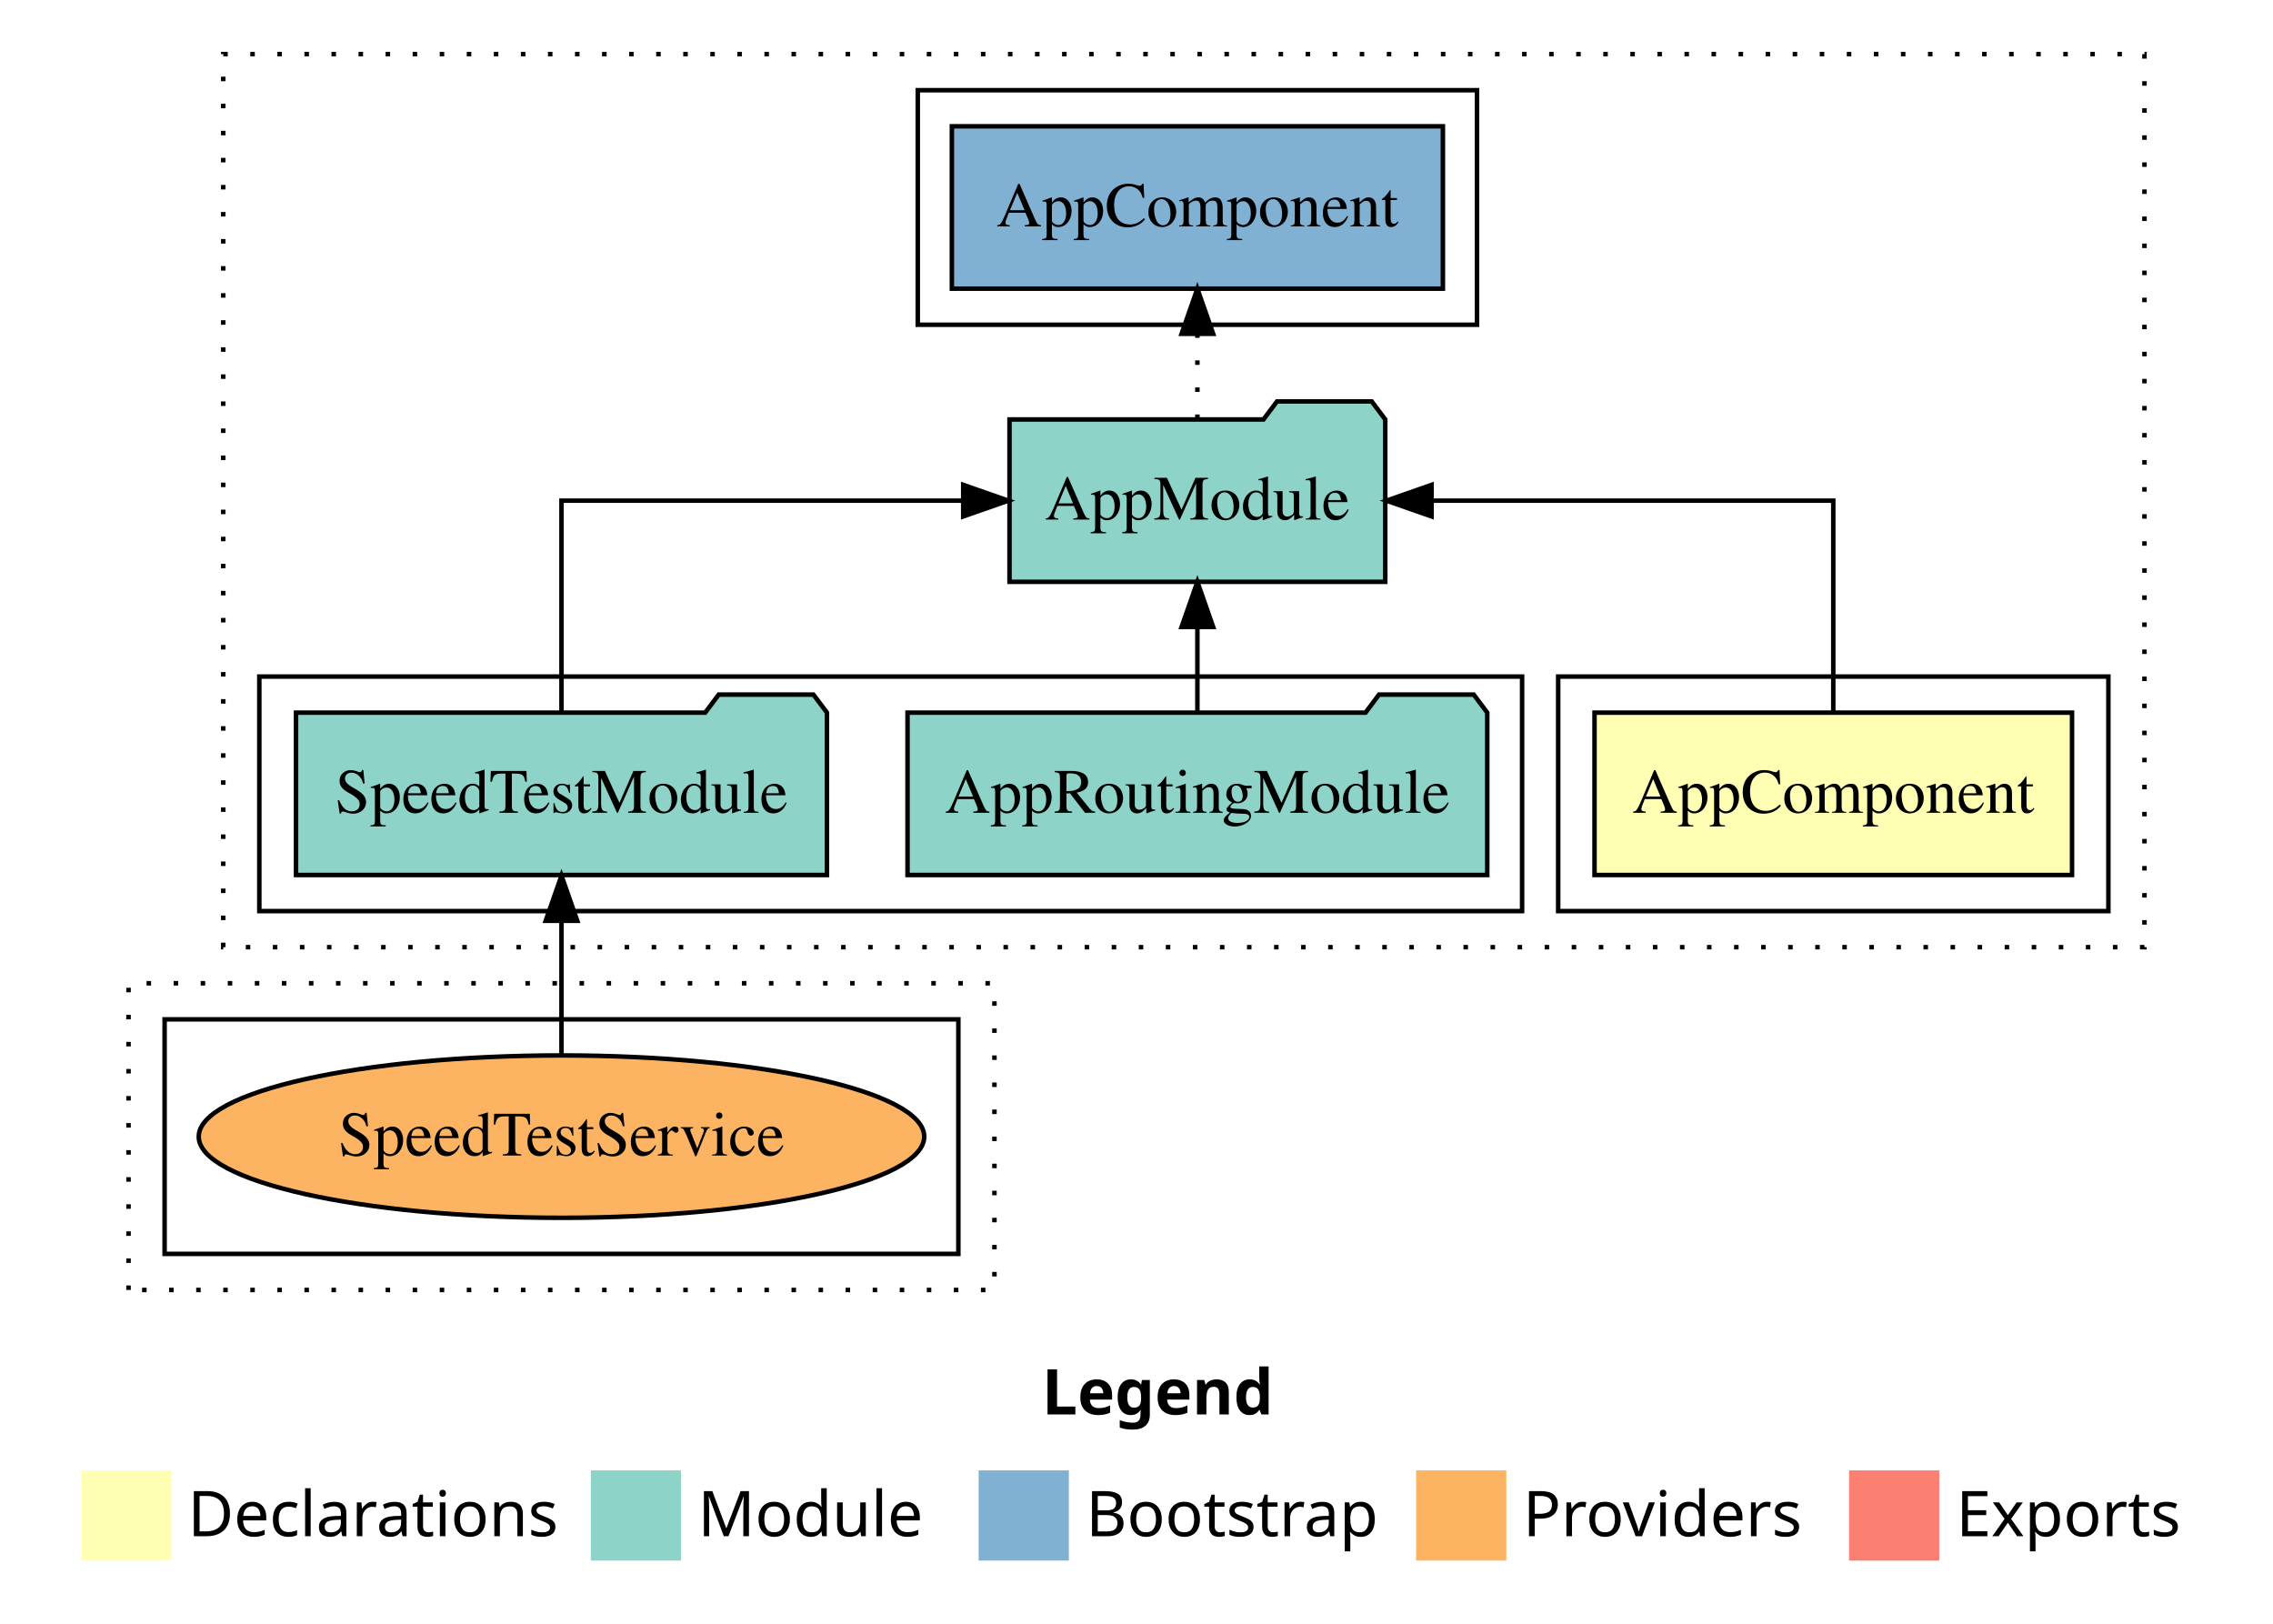
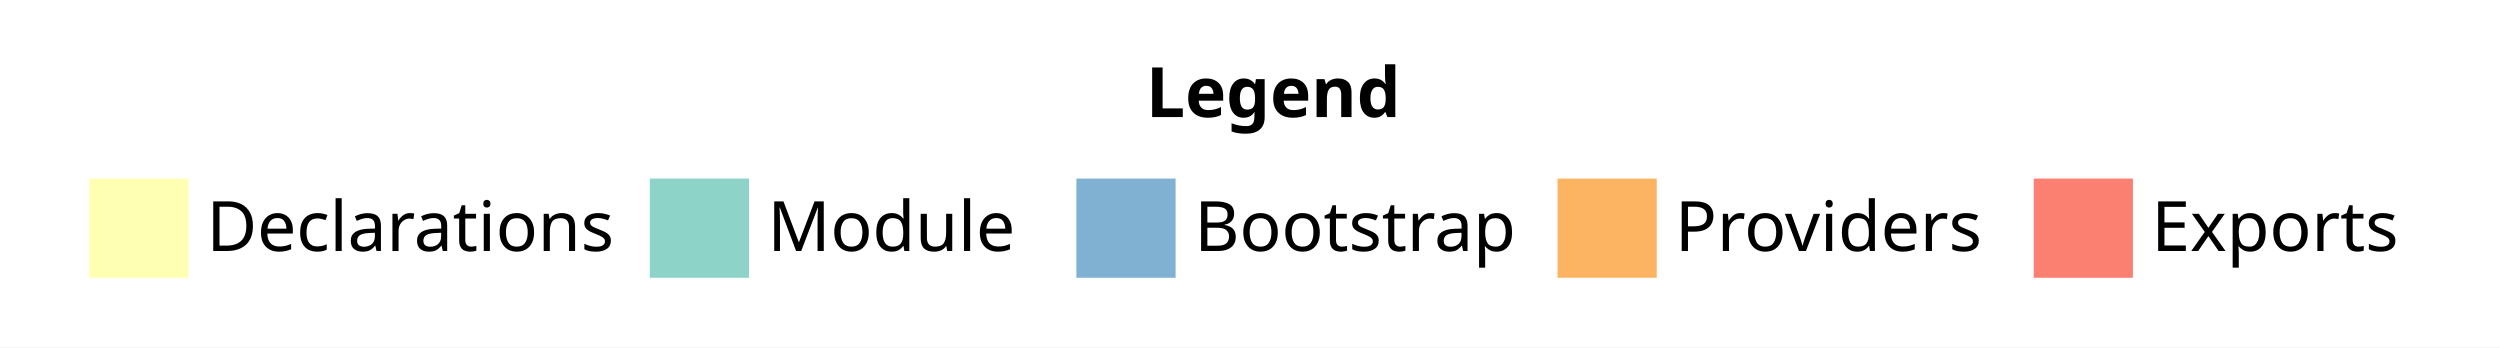
- <svg xmlns="http://www.w3.org/2000/svg" width="504pt" height="360pt" viewBox="0.00 0.00 504.00 360.00">
-   <g id="graph0" class="graph" transform="scale(1 1) rotate(0) translate(4 356)">
-     <polygon fill="#ffffff" stroke="transparent" points="-4,4 -4,-356 500,-356 500,4 -4,4" />
+ <svg xmlns="http://www.w3.org/2000/svg" width="504pt" height="70pt" viewBox="0.00 0.00 504.00 70.00">
+   <g id="graph0" class="graph" transform="scale(1 1) rotate(0) translate(4 66)">
+     <polygon fill="#ffffff" stroke="transparent" points="-4,4 -4,-66 500,-66 500,4 -4,4" />
    <text text-anchor="start" x="227.009" y="-42.4" font-family="sans-serif" font-weight="bold" font-size="14.00" fill="#000000">Legend</text>
    <polygon fill="#ffffb3" stroke="transparent" points="14,-10 14,-30 34,-30 34,-10 14,-10" />
    <text text-anchor="start" x="37.629" y="-15.4" font-family="sans-serif" font-size="14.00" fill="#000000">  Declarations</text>
    <polygon fill="#8dd3c7" stroke="transparent" points="127,-10 127,-30 147,-30 147,-10 127,-10" />
    <text text-anchor="start" x="150.725" y="-15.4" font-family="sans-serif" font-size="14.00" fill="#000000">  Module</text>
    <polygon fill="#80b1d3" stroke="transparent" points="213,-10 213,-30 233,-30 233,-10 213,-10" />
    <text text-anchor="start" x="236.781" y="-15.4" font-family="sans-serif" font-size="14.00" fill="#000000">  Bootstrap</text>
    <polygon fill="#fdb462" stroke="transparent" points="310,-10 310,-30 330,-30 330,-10 310,-10" />
    <text text-anchor="start" x="333.673" y="-15.4" font-family="sans-serif" font-size="14.00" fill="#000000">  Providers</text>
    <polygon fill="#fb8072" stroke="transparent" points="406,-10 406,-30 426,-30 426,-10 406,-10" />
    <text text-anchor="start" x="429.726" y="-15.4" font-family="sans-serif" font-size="14.00" fill="#000000">  Exports</text>
-     <g id="clust1" class="cluster">
-       <polygon fill="none" stroke="#000000" stroke-dasharray="1,5" points="45.5,-146 45.5,-344 471.5,-344 471.5,-146 45.5,-146" />
-     </g>
-     <g id="clust2" class="cluster">
-       <polygon fill="none" stroke="#000000" points="341.5,-154 341.5,-206 463.5,-206 463.5,-154 341.5,-154" />
-     </g>
-     <g id="clust4" class="cluster">
-       <polygon fill="none" stroke="#000000" points="53.5,-154 53.5,-206 333.5,-206 333.5,-154 53.5,-154" />
-     </g>
-     <g id="clust6" class="cluster">
-       <polygon fill="none" stroke="#000000" points="199.5,-284 199.5,-336 323.5,-336 323.5,-284 199.5,-284" />
-     </g>
-     <g id="clust14" class="cluster">
-       <polygon fill="none" stroke="#000000" stroke-dasharray="1,5" points="24.5,-70 24.5,-138 216.5,-138 216.5,-70 24.5,-70" />
-     </g>
-     <g id="clust19" class="cluster">
-       <polygon fill="none" stroke="#000000" points="32.5,-78 32.5,-130 208.5,-130 208.5,-78 32.5,-78" />
-     </g>
-     <g id="node1" class="node">
-       <polygon fill="#ffffb3" stroke="#000000" points="455.44,-198 349.56,-198 349.56,-162 455.44,-162 455.44,-198" />
-       <text text-anchor="middle" x="402.5" y="-175.8" font-family="Times,serif" font-size="14.00" fill="#000000">AppComponent</text>
-     </g>
-     <g id="node2" class="node">
-       <polygon fill="#8dd3c7" stroke="#000000" points="303.157,-263 300.157,-267 279.157,-267 276.157,-263 219.843,-263 219.843,-227 303.157,-227 303.157,-263" />
-       <text text-anchor="middle" x="261.5" y="-240.8" font-family="Times,serif" font-size="14.00" fill="#000000">AppModule</text>
-     </g>
-     <g id="edge1" class="edge">
-       <path fill="none" stroke="#000000" d="M402.5,-198.106C402.5,-217.339 402.5,-245 402.5,-245 402.5,-245 313.423,-245 313.423,-245" />
-       <polygon fill="#000000" stroke="#000000" points="313.423,-241.5 303.423,-245 313.423,-248.5 313.423,-241.5" />
-     </g>
-     <g id="node5" class="node">
-       <polygon fill="#80b1d3" stroke="#000000" points="315.939,-328 207.061,-328 207.061,-292 315.939,-292 315.939,-328" />
-       <text text-anchor="middle" x="261.5" y="-305.8" font-family="Times,serif" font-size="14.00" fill="#000000">AppComponent </text>
-     </g>
-     <g id="edge4" class="edge">
-       <path fill="none" stroke="#000000" stroke-dasharray="1,5" d="M261.5,-263.106C261.5,-263.106 261.5,-281.991 261.5,-281.991" />
-       <polygon fill="#000000" stroke="#000000" points="258,-281.991 261.5,-291.991 265,-281.991 258,-281.991" />
-     </g>
-     <g id="node3" class="node">
-       <polygon fill="#8dd3c7" stroke="#000000" points="325.774,-198 322.774,-202 301.774,-202 298.774,-198 197.226,-198 197.226,-162 325.774,-162 325.774,-198" />
-       <text text-anchor="middle" x="261.5" y="-175.8" font-family="Times,serif" font-size="14.00" fill="#000000">AppRoutingModule</text>
-     </g>
-     <g id="edge2" class="edge">
-       <path fill="none" stroke="#000000" d="M261.5,-198.106C261.5,-198.106 261.5,-216.991 261.5,-216.991" />
-       <polygon fill="#000000" stroke="#000000" points="258,-216.991 261.5,-226.991 265,-216.991 258,-216.991" />
-     </g>
-     <g id="node4" class="node">
-       <polygon fill="#8dd3c7" stroke="#000000" points="179.364,-198 176.364,-202 155.364,-202 152.364,-198 61.636,-198 61.636,-162 179.364,-162 179.364,-198" />
-       <text text-anchor="middle" x="120.5" y="-175.8" font-family="Times,serif" font-size="14.00" fill="#000000">SpeedTestModule</text>
-     </g>
-     <g id="edge3" class="edge">
-       <path fill="none" stroke="#000000" d="M120.5,-198.106C120.5,-217.339 120.5,-245 120.5,-245 120.5,-245 209.577,-245 209.577,-245" />
-       <polygon fill="#000000" stroke="#000000" points="209.577,-248.5 219.577,-245 209.577,-241.5 209.577,-248.5" />
-     </g>
-     <g id="node6" class="node">
-       <ellipse fill="#fdb462" stroke="#000000" cx="120.5" cy="-104" rx="80.433" ry="18" />
-       <text text-anchor="middle" x="120.5" y="-99.8" font-family="Times,serif" font-size="14.00" fill="#000000">SpeedTestService</text>
-     </g>
-     <g id="edge5" class="edge">
-       <path fill="none" stroke="#000000" d="M120.5,-122.011C120.5,-122.011 120.5,-151.855 120.5,-151.855" />
-       <polygon fill="#000000" stroke="#000000" points="117,-151.855 120.5,-161.855 124,-151.855 117,-151.855" />
-     </g>
  </g>
</svg>
